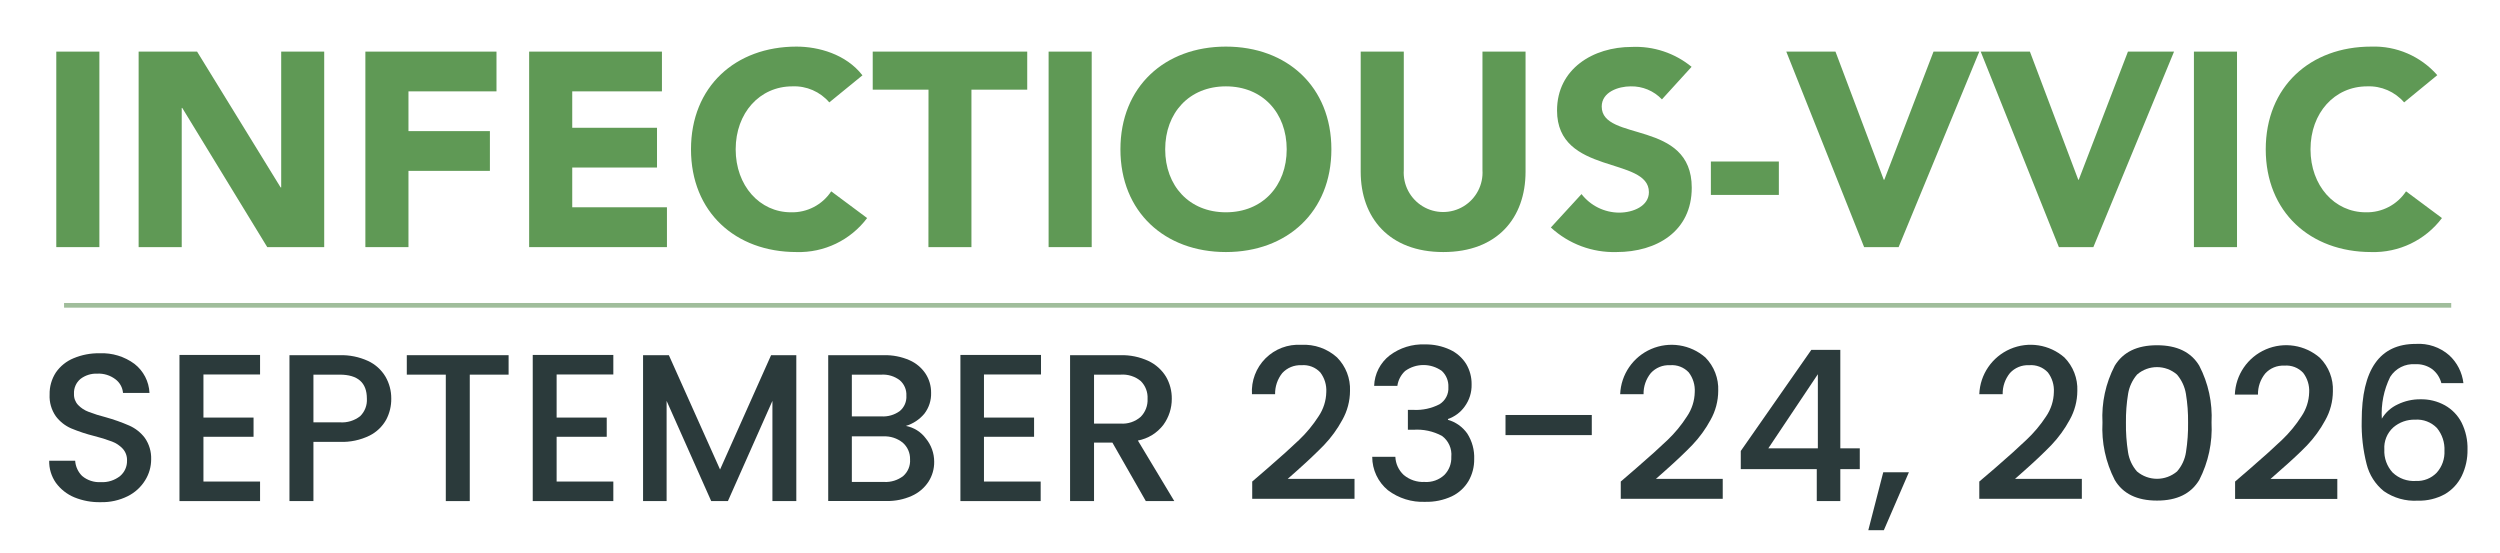
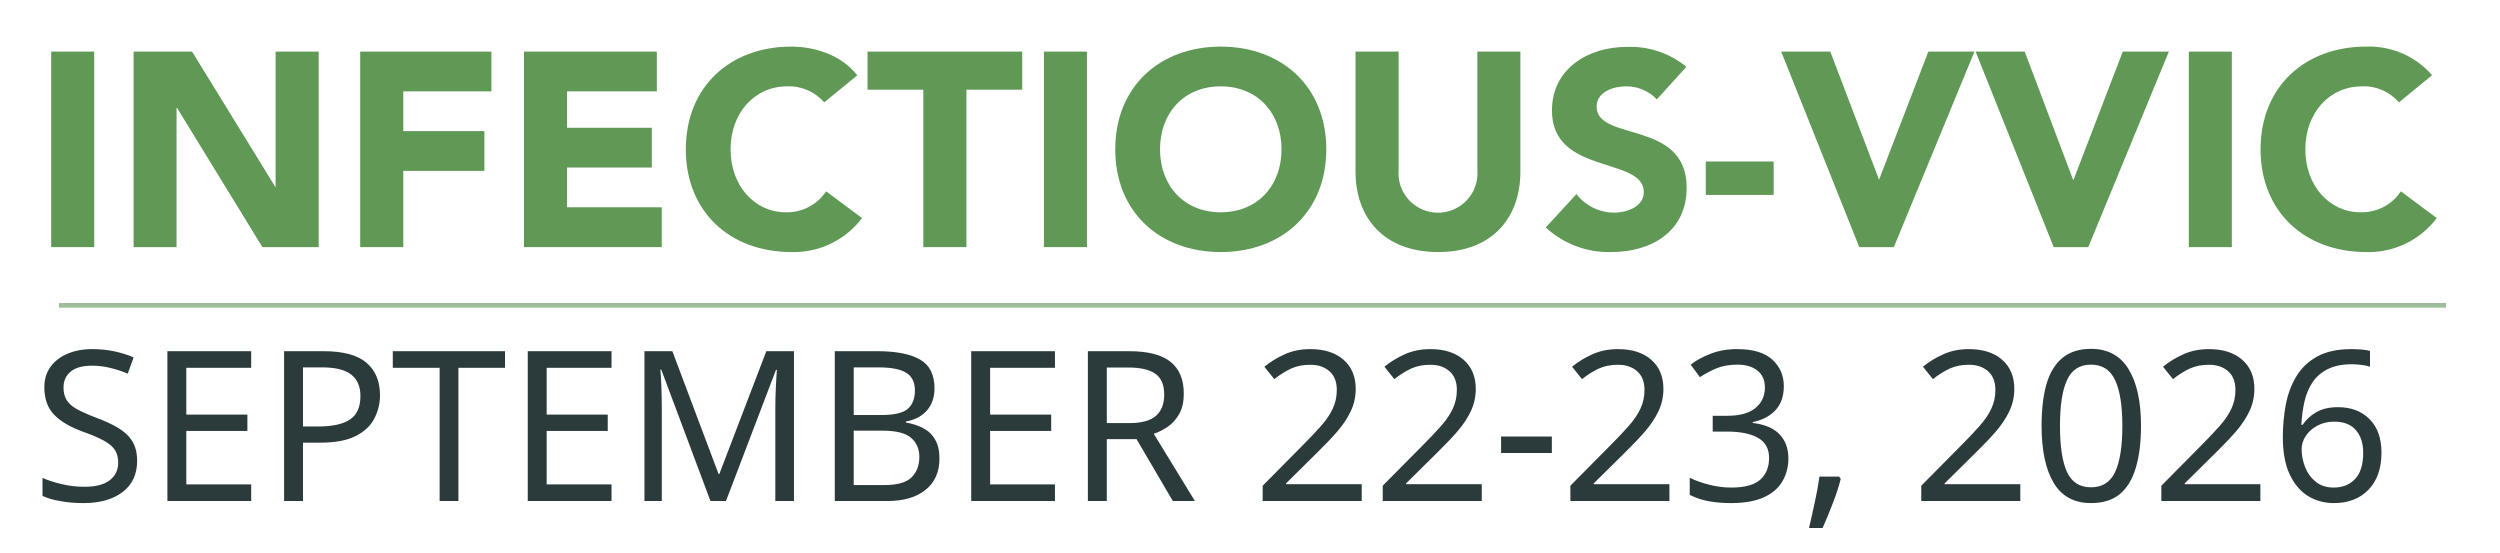
<svg xmlns="http://www.w3.org/2000/svg" id="Layer_1" data-name="Layer 1" viewBox="0 0 299.35 66.12">
  <defs>
-     <style>.cls-1{opacity:0.88;}.cls-2{fill:#93b48e;}.cls-3{fill:#2b3a3b;}.cls-4{fill:#5f9955;}</style>
+     <style>.cls-1{fill:none;stroke:#93b48e;stroke-miterlimit:10;stroke-width:0.56px;opacity:0.88;}.cls-2{font-size:25.13px;fill:#2b3a3b;font-family:Poppins-Medium, Poppins;font-weight:500;}.cls-3{fill:#5f9955;}</style>
  </defs>
-   <g class="cls-1">
-     <rect class="cls-2" x="7.67" y="36.28" width="285.84" height="0.56" />
-   </g>
-   <path class="cls-3" d="M8.9,59.55a5.22,5.22,0,0,1-2.21-1.74,4.43,4.43,0,0,1-.8-2.64H9A2.83,2.83,0,0,0,9.84,57a3.2,3.2,0,0,0,2.23.73A3.4,3.4,0,0,0,14.38,57a2.34,2.34,0,0,0,.83-1.85,2,2,0,0,0-.52-1.43,3.38,3.38,0,0,0-1.28-.85,18.53,18.53,0,0,0-2.12-.66,19.58,19.58,0,0,1-2.78-.92,4.6,4.6,0,0,1-1.82-1.44,4.17,4.17,0,0,1-.75-2.61,4.65,4.65,0,0,1,.75-2.64A4.78,4.78,0,0,1,8.8,42.9a7.71,7.71,0,0,1,3.14-.6,6.53,6.53,0,0,1,4.16,1.27,4.67,4.67,0,0,1,1.8,3.48H14.73a2.28,2.28,0,0,0-.9-1.63,3.32,3.32,0,0,0-2.19-.68,3.1,3.1,0,0,0-2,.63,2.17,2.17,0,0,0-.78,1.8,1.81,1.81,0,0,0,.49,1.32,3.36,3.36,0,0,0,1.25.82,17.86,17.86,0,0,0,2.06.65,21.66,21.66,0,0,1,2.82,1,4.72,4.72,0,0,1,1.86,1.47A4.24,4.24,0,0,1,18.1,55a4.71,4.71,0,0,1-.72,2.51,5.13,5.13,0,0,1-2.08,1.9,6.87,6.87,0,0,1-3.23.72A7.86,7.86,0,0,1,8.9,59.55Z" />
-   <path class="cls-3" d="M24.36,44.84V50h6V52.3h-6v5.36h6.78V60H21.49V42.5h9.65v2.34Z" />
-   <path class="cls-3" d="M46.25,50.24a4.68,4.68,0,0,1-2,1.92,7.44,7.44,0,0,1-3.55.75H37.53V60H34.66V42.53h6a7.65,7.65,0,0,1,3.41.69,4.76,4.76,0,0,1,2.08,1.87,5.16,5.16,0,0,1,.7,2.64A5.25,5.25,0,0,1,46.25,50.24Zm-3.12-.41a2.71,2.71,0,0,0,.8-2.1q0-2.86-3.24-2.87H37.53v5.71h3.16A3.52,3.52,0,0,0,43.13,49.83Z" />
-   <path class="cls-3" d="M60.9,42.53v2.33H56.25V60H53.38V44.86H48.71V42.53Z" />
-   <path class="cls-3" d="M66.65,44.84V50h6V52.3h-6v5.36h6.79V60H63.79V42.5h9.65v2.34Z" />
-   <path class="cls-3" d="M95.35,42.53V60H92.49V48L87.16,60h-2L79.82,48V60H77V42.53h3.09l6.13,13.69,6.11-13.69Z" />
-   <path class="cls-3" d="M110.86,52.5a4.38,4.38,0,0,1,1,2.79,4.32,4.32,0,0,1-.69,2.4,4.65,4.65,0,0,1-2,1.69,7.05,7.05,0,0,1-3,.61h-7V42.53h6.66a7.22,7.22,0,0,1,3.07.6,4.45,4.45,0,0,1,1.93,1.62,4.1,4.1,0,0,1,.66,2.27,3.89,3.89,0,0,1-.81,2.52A4.63,4.63,0,0,1,108.47,51,3.86,3.86,0,0,1,110.86,52.5ZM102,49.86h3.54a3.39,3.39,0,0,0,2.2-.64,2.21,2.21,0,0,0,.79-1.84,2.27,2.27,0,0,0-.79-1.85,3.29,3.29,0,0,0-2.2-.67H102ZM108.15,57a2.43,2.43,0,0,0,.82-2,2.56,2.56,0,0,0-.88-2,3.45,3.45,0,0,0-2.33-.75H102v5.46h3.87A3.45,3.45,0,0,0,108.15,57Z" />
-   <path class="cls-3" d="M117.82,44.84V50h6V52.3h-6v5.36h6.79V60H115V42.5h9.65v2.34Z" />
-   <path class="cls-3" d="M137.2,60l-4-7H131v7h-2.87V42.53h6a7.47,7.47,0,0,1,3.4.7,4.93,4.93,0,0,1,2.09,1.88,5.15,5.15,0,0,1,.69,2.64,5.26,5.26,0,0,1-1,3.11,5,5,0,0,1-3.06,1.89L140.61,60ZM131,50.72h3.17a3.29,3.29,0,0,0,2.42-.81,2.86,2.86,0,0,0,.82-2.16,2.78,2.78,0,0,0-.81-2.12,3.41,3.41,0,0,0-2.43-.77H131Z" />
-   <path class="cls-3" d="M151.75,56.1c1.61-1.39,2.88-2.54,3.81-3.43a15.31,15.31,0,0,0,2.32-2.81,5.37,5.37,0,0,0,.93-2.91,3.54,3.54,0,0,0-.72-2.36,2.75,2.75,0,0,0-2.25-.86,2.93,2.93,0,0,0-2.3.94,3.93,3.93,0,0,0-.86,2.53h-2.77a5.57,5.57,0,0,1,5.91-5.91,5.88,5.88,0,0,1,4.28,1.51,5.38,5.38,0,0,1,1.55,4,7.13,7.13,0,0,1-.92,3.48,14,14,0,0,1-2.18,3q-1.28,1.32-3.23,3.06l-1.13,1h8v2.39H149.94V57.66Z" />
-   <path class="cls-3" d="M166.41,42.55a6.57,6.57,0,0,1,4.21-1.31,6.82,6.82,0,0,1,3,.63,4.52,4.52,0,0,1,1.94,1.71,4.66,4.66,0,0,1,.65,2.44,4.3,4.3,0,0,1-.83,2.66,4.06,4.06,0,0,1-2,1.49v.1a4.25,4.25,0,0,1,2.31,1.64,5.29,5.29,0,0,1,.83,3.06,5.13,5.13,0,0,1-.68,2.63,4.66,4.66,0,0,1-2,1.83,7.12,7.12,0,0,1-3.19.66,6.91,6.91,0,0,1-4.46-1.39,5.18,5.18,0,0,1-1.88-4h2.77a3.13,3.13,0,0,0,1,2.17,3.61,3.61,0,0,0,2.51.84,3.16,3.16,0,0,0,2.36-.84,2.92,2.92,0,0,0,.83-2.17,2.78,2.78,0,0,0-1.11-2.5,6.28,6.28,0,0,0-3.44-.74h-.65V49.08h.68a6.12,6.12,0,0,0,3.1-.67,2.24,2.24,0,0,0,1.07-2.06,2.49,2.49,0,0,0-.78-1.93,3.76,3.76,0,0,0-4.4,0,3,3,0,0,0-.93,1.78h-2.78A4.81,4.81,0,0,1,166.41,42.55Z" />
-   <path class="cls-3" d="M190.6,49.69V52.1H180.27V49.69Z" />
-   <path class="cls-3" d="M195.88,56.1c1.61-1.39,2.88-2.54,3.81-3.43A15.31,15.31,0,0,0,202,49.86a5.37,5.37,0,0,0,.93-2.91,3.54,3.54,0,0,0-.72-2.36,2.75,2.75,0,0,0-2.24-.86,2.9,2.9,0,0,0-2.3.94,3.88,3.88,0,0,0-.87,2.53H194a6.16,6.16,0,0,1,10.2-4.4,5.37,5.37,0,0,1,1.54,4,7.13,7.13,0,0,1-.92,3.48,14,14,0,0,1-2.18,3q-1.27,1.32-3.23,3.06l-1.13,1h8v2.39H194.07V57.66Z" />
-   <path class="cls-3" d="M208.44,56.17V54l8.45-12.11h3.47V53.68h2.33v2.49h-2.33V60h-2.82V56.17Zm9.23-11.36-5.93,8.87h5.93Z" />
-   <path class="cls-3" d="M228.57,56.55l-3,6.94h-1.86l1.79-6.94Z" />
-   <path class="cls-3" d="M238.83,56.1c1.61-1.39,2.88-2.54,3.81-3.43A15.31,15.31,0,0,0,245,49.86a5.37,5.37,0,0,0,.93-2.91,3.54,3.54,0,0,0-.72-2.36,2.75,2.75,0,0,0-2.25-.86,2.89,2.89,0,0,0-2.29.94,3.88,3.88,0,0,0-.87,2.53H237a6.15,6.15,0,0,1,10.19-4.4,5.38,5.38,0,0,1,1.55,4,7.13,7.13,0,0,1-.92,3.48,14,14,0,0,1-2.18,3q-1.27,1.32-3.23,3.06l-1.13,1h8v2.39H237V57.66Z" />
-   <path class="cls-3" d="M253.22,43.79c1-1.63,2.66-2.45,5.06-2.45s4.08.82,5.06,2.45a13.25,13.25,0,0,1,1.47,6.8,13.5,13.5,0,0,1-1.47,6.88c-1,1.65-2.66,2.47-5.06,2.47s-4.08-.82-5.06-2.47a13.5,13.5,0,0,1-1.47-6.88A13.25,13.25,0,0,1,253.22,43.79Zm8.52,3.36a4.73,4.73,0,0,0-1.07-2.3,3.65,3.65,0,0,0-4.78,0,4.73,4.73,0,0,0-1.07,2.3,19.69,19.69,0,0,0-.26,3.44,20.84,20.84,0,0,0,.25,3.55,4.52,4.52,0,0,0,1.07,2.31,3.71,3.71,0,0,0,4.8,0,4.52,4.52,0,0,0,1.07-2.31,20.84,20.84,0,0,0,.25-3.55A19.69,19.69,0,0,0,261.74,47.15Z" />
-   <path class="cls-3" d="M269.44,56.1c1.61-1.39,2.88-2.54,3.81-3.43a15.31,15.31,0,0,0,2.32-2.81A5.37,5.37,0,0,0,276.5,47a3.54,3.54,0,0,0-.72-2.36,2.75,2.75,0,0,0-2.25-.86,2.89,2.89,0,0,0-2.29.94,3.88,3.88,0,0,0-.87,2.53H267.6a6.15,6.15,0,0,1,10.19-4.4,5.34,5.34,0,0,1,1.55,4,7.13,7.13,0,0,1-.92,3.48,14,14,0,0,1-2.18,3Q275,54.61,273,56.35l-1.13,1h8v2.39H267.63V57.66Z" />
-   <path class="cls-3" d="M291.2,44.18a3.2,3.2,0,0,0-2-.57,3.27,3.27,0,0,0-3,1.52,9.94,9.94,0,0,0-1,5,4.31,4.31,0,0,1,1.91-1.71,6.08,6.08,0,0,1,2.71-.61,5.81,5.81,0,0,1,2.93.72,5,5,0,0,1,2,2.07,6.85,6.85,0,0,1,.71,3.24,7,7,0,0,1-.69,3.15,5.14,5.14,0,0,1-2,2.17,6.39,6.39,0,0,1-3.27.79,6.47,6.47,0,0,1-4.06-1.14,6,6,0,0,1-2.06-3.23,19.19,19.19,0,0,1-.59-5.2q0-9.21,6.48-9.2a5.52,5.52,0,0,1,4,1.36,5.38,5.38,0,0,1,1.7,3.34h-2.64A3.07,3.07,0,0,0,291.2,44.18Zm-4.63,7a3.28,3.28,0,0,0-1.07,2.65,3.79,3.79,0,0,0,1,2.76,3.69,3.69,0,0,0,2.78,1,3.24,3.24,0,0,0,2.5-1,3.66,3.66,0,0,0,.92-2.61,4,4,0,0,0-.9-2.73,3.32,3.32,0,0,0-2.62-1A3.84,3.84,0,0,0,286.57,51.18Z" />
-   <path class="cls-4" d="M6.74,6.18H11.9V29.59H6.74Z" />
-   <path class="cls-4" d="M16.6,6.18h7l10,16.26h.07V6.18h5.15V29.59H32L21.82,12.92h-.06V29.59H16.6Z" />
-   <path class="cls-4" d="M43.75,6.18h15.7v4.76H48.91V15.7h9.75v4.76H48.91v9.13H43.75Z" />
-   <path class="cls-4" d="M63.36,6.18h15.9v4.76H68.52V15.3H78.67v4.76H68.52v4.76H79.86v4.77H63.36Z" />
-   <path class="cls-4" d="M99.3,12.26a5.52,5.52,0,0,0-4.43-1.92c-3.9,0-6.78,3.18-6.78,7.54s2.88,7.54,6.62,7.54a5.59,5.59,0,0,0,4.82-2.51l4.3,3.2a10.2,10.2,0,0,1-8.46,4.07c-7.31,0-12.63-4.79-12.63-12.3s5.32-12.3,12.63-12.3c2.61,0,5.92.89,7.9,3.44Z" />
-   <path class="cls-4" d="M111.18,10.74H104.5V6.18H123v4.56h-6.68V29.59h-5.15Z" />
-   <path class="cls-4" d="M125.56,6.18h5.16V29.59h-5.16Z" />
-   <path class="cls-4" d="M146.79,5.58c7.31,0,12.63,4.79,12.63,12.3s-5.32,12.3-12.63,12.3-12.63-4.79-12.63-12.3S139.48,5.58,146.79,5.58Zm0,19.84c4.4,0,7.28-3.18,7.28-7.54s-2.88-7.54-7.28-7.54-7.27,3.18-7.27,7.54S142.39,25.42,146.79,25.42Z" />
-   <path class="cls-4" d="M182.67,20.56c0,5.52-3.37,9.62-9.85,9.62s-9.89-4.1-9.89-9.62V6.18h5.16V20.36a4.72,4.72,0,1,0,9.42,0V6.18h5.16Z" />
-   <path class="cls-4" d="M199,11.9a5,5,0,0,0-3.74-1.56c-1.45,0-3.47.66-3.47,2.42,0,4.26,10.78,1.52,10.78,9.72,0,5.22-4.2,7.7-9,7.7a11.12,11.12,0,0,1-7.87-2.94l3.67-4a5.74,5.74,0,0,0,4.5,2.22c1.69,0,3.57-.79,3.57-2.45,0-4.3-11-2-11-9.78,0-5,4.34-7.61,8.93-7.61A10.56,10.56,0,0,1,202.55,8Z" />
-   <path class="cls-4" d="M213,23.34h-8.14v-4H213Z" />
-   <path class="cls-4" d="M213.89,6.18h5.89l5.78,15.34h.07l5.89-15.34H237l-9.66,23.41h-4.13Z" />
-   <path class="cls-4" d="M237.17,6.18h5.89l5.79,15.34h.06L254.8,6.18h5.52l-9.66,23.41h-4.13Z" />
-   <path class="cls-4" d="M262.7,6.18h5.16V29.59H262.7Z" />
-   <path class="cls-4" d="M287.87,12.26a5.55,5.55,0,0,0-4.43-1.92c-3.9,0-6.78,3.18-6.78,7.54s2.88,7.54,6.61,7.54a5.62,5.62,0,0,0,4.83-2.51l4.3,3.2a10.22,10.22,0,0,1-8.47,4.07c-7.3,0-12.63-4.79-12.63-12.3s5.33-12.3,12.63-12.3A10.06,10.06,0,0,1,291.84,9Z" />
+   <line class="cls-1" x1="292.89" y1="36.56" x2="7.06" y2="36.56" />
+   <text class="cls-2" transform="translate(3.81 59.99)">SEPTEMBER 22-23, 2026</text>
+   <path class="cls-3" d="M6.13,6.18h5.15V29.59H6.13Z" />
+   <path class="cls-3" d="M16,6.18h7l10,16.26H33V6.18h5.16V29.59H31.42L21.2,12.92h-.06V29.59H16Z" />
+   <path class="cls-3" d="M43.13,6.18H58.84v4.76H48.29V15.7H58v4.76H48.29v9.13H43.13Z" />
+   <path class="cls-3" d="M62.74,6.18H78.65v4.76H67.9V15.3H78.05v4.76H67.9v4.76H79.24v4.77H62.74Z" />
+   <path class="cls-3" d="M98.69,12.26a5.55,5.55,0,0,0-4.43-1.92c-3.91,0-6.78,3.18-6.78,7.54s2.87,7.54,6.61,7.54a5.62,5.62,0,0,0,4.83-2.51l4.3,3.2a10.22,10.22,0,0,1-8.47,4.07c-7.31,0-12.63-4.79-12.63-12.3s5.32-12.3,12.63-12.3c2.61,0,5.92.89,7.9,3.44Z" />
+   <path class="cls-3" d="M110.56,10.74h-6.68V6.18H122.4v4.56h-6.68V29.59h-5.16Z" />
+   <path class="cls-3" d="M125,6.18h5.15V29.59H125Z" />
+   <path class="cls-3" d="M146.17,5.58c7.31,0,12.64,4.79,12.64,12.3s-5.33,12.3-12.64,12.3-12.63-4.79-12.63-12.3S138.87,5.58,146.17,5.58Zm0,19.84c4.4,0,7.28-3.18,7.28-7.54s-2.88-7.54-7.28-7.54-7.27,3.18-7.27,7.54S141.78,25.42,146.17,25.42Z" />
+   <path class="cls-3" d="M182.05,20.56c0,5.52-3.37,9.62-9.85,9.62s-9.89-4.1-9.89-9.62V6.18h5.16V20.36a4.73,4.73,0,1,0,9.43,0V6.18h5.15Z" />
+   <path class="cls-3" d="M198.39,11.9a5,5,0,0,0-3.73-1.56c-1.46,0-3.48.66-3.48,2.42,0,4.26,10.78,1.52,10.78,9.72,0,5.22-4.2,7.7-9,7.7a11.1,11.1,0,0,1-7.87-2.94l3.67-4a5.72,5.72,0,0,0,4.49,2.22c1.69,0,3.58-.79,3.58-2.45,0-4.3-11-2-11-9.78,0-5,4.33-7.61,8.93-7.61A10.54,10.54,0,0,1,201.93,8Z" />
+   <path class="cls-3" d="M212.38,23.34h-8.13v-4h8.13Z" />
+   <path class="cls-3" d="M213.28,6.18h5.88L225,21.52H225L230.9,6.18h5.52l-9.65,23.41h-4.14Z" />
+   <path class="cls-3" d="M236.56,6.18h5.88l5.79,15.34h.06l5.89-15.34h5.52l-9.65,23.41h-4.14Z" />
+   <path class="cls-3" d="M262.09,6.18h5.15V29.59h-5.15Z" />
+   <path class="cls-3" d="M287.25,12.26a5.52,5.52,0,0,0-4.43-1.92c-3.9,0-6.78,3.18-6.78,7.54s2.88,7.54,6.61,7.54a5.61,5.61,0,0,0,4.83-2.51l4.3,3.2a10.21,10.21,0,0,1-8.46,4.07c-7.31,0-12.64-4.79-12.64-12.3S276,5.58,283.32,5.58A10,10,0,0,1,291.22,9Z" />
</svg>
